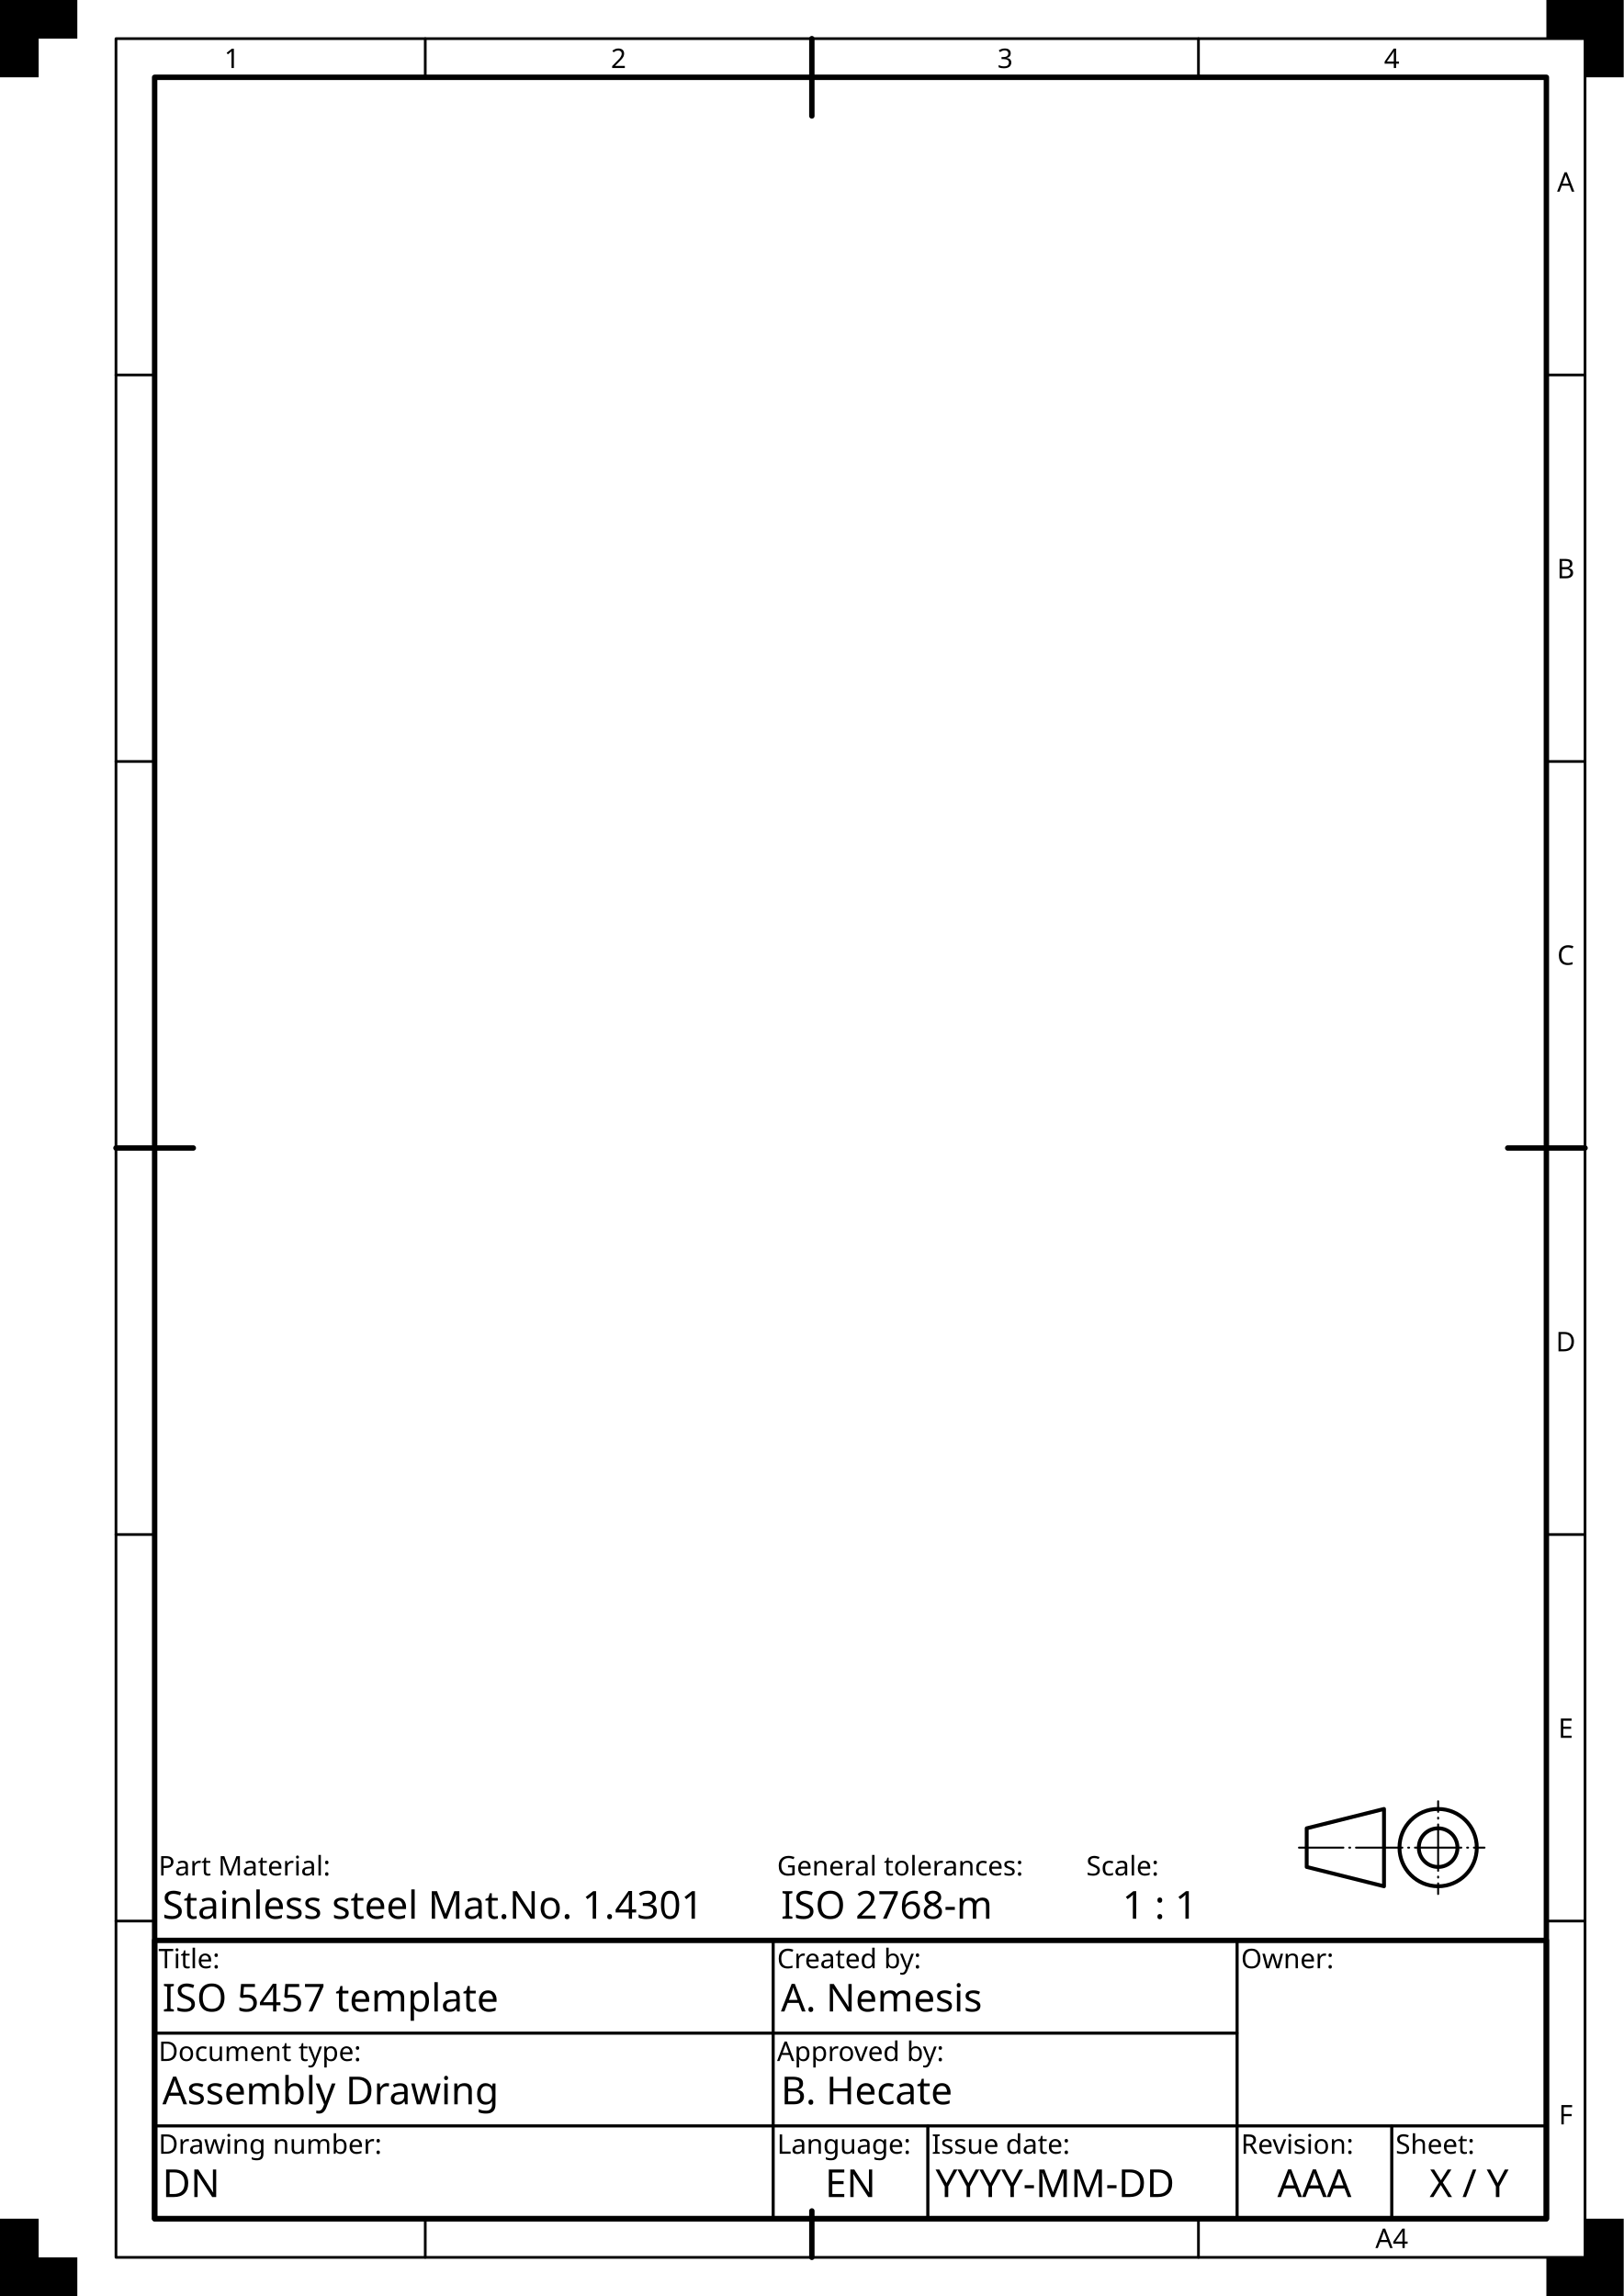
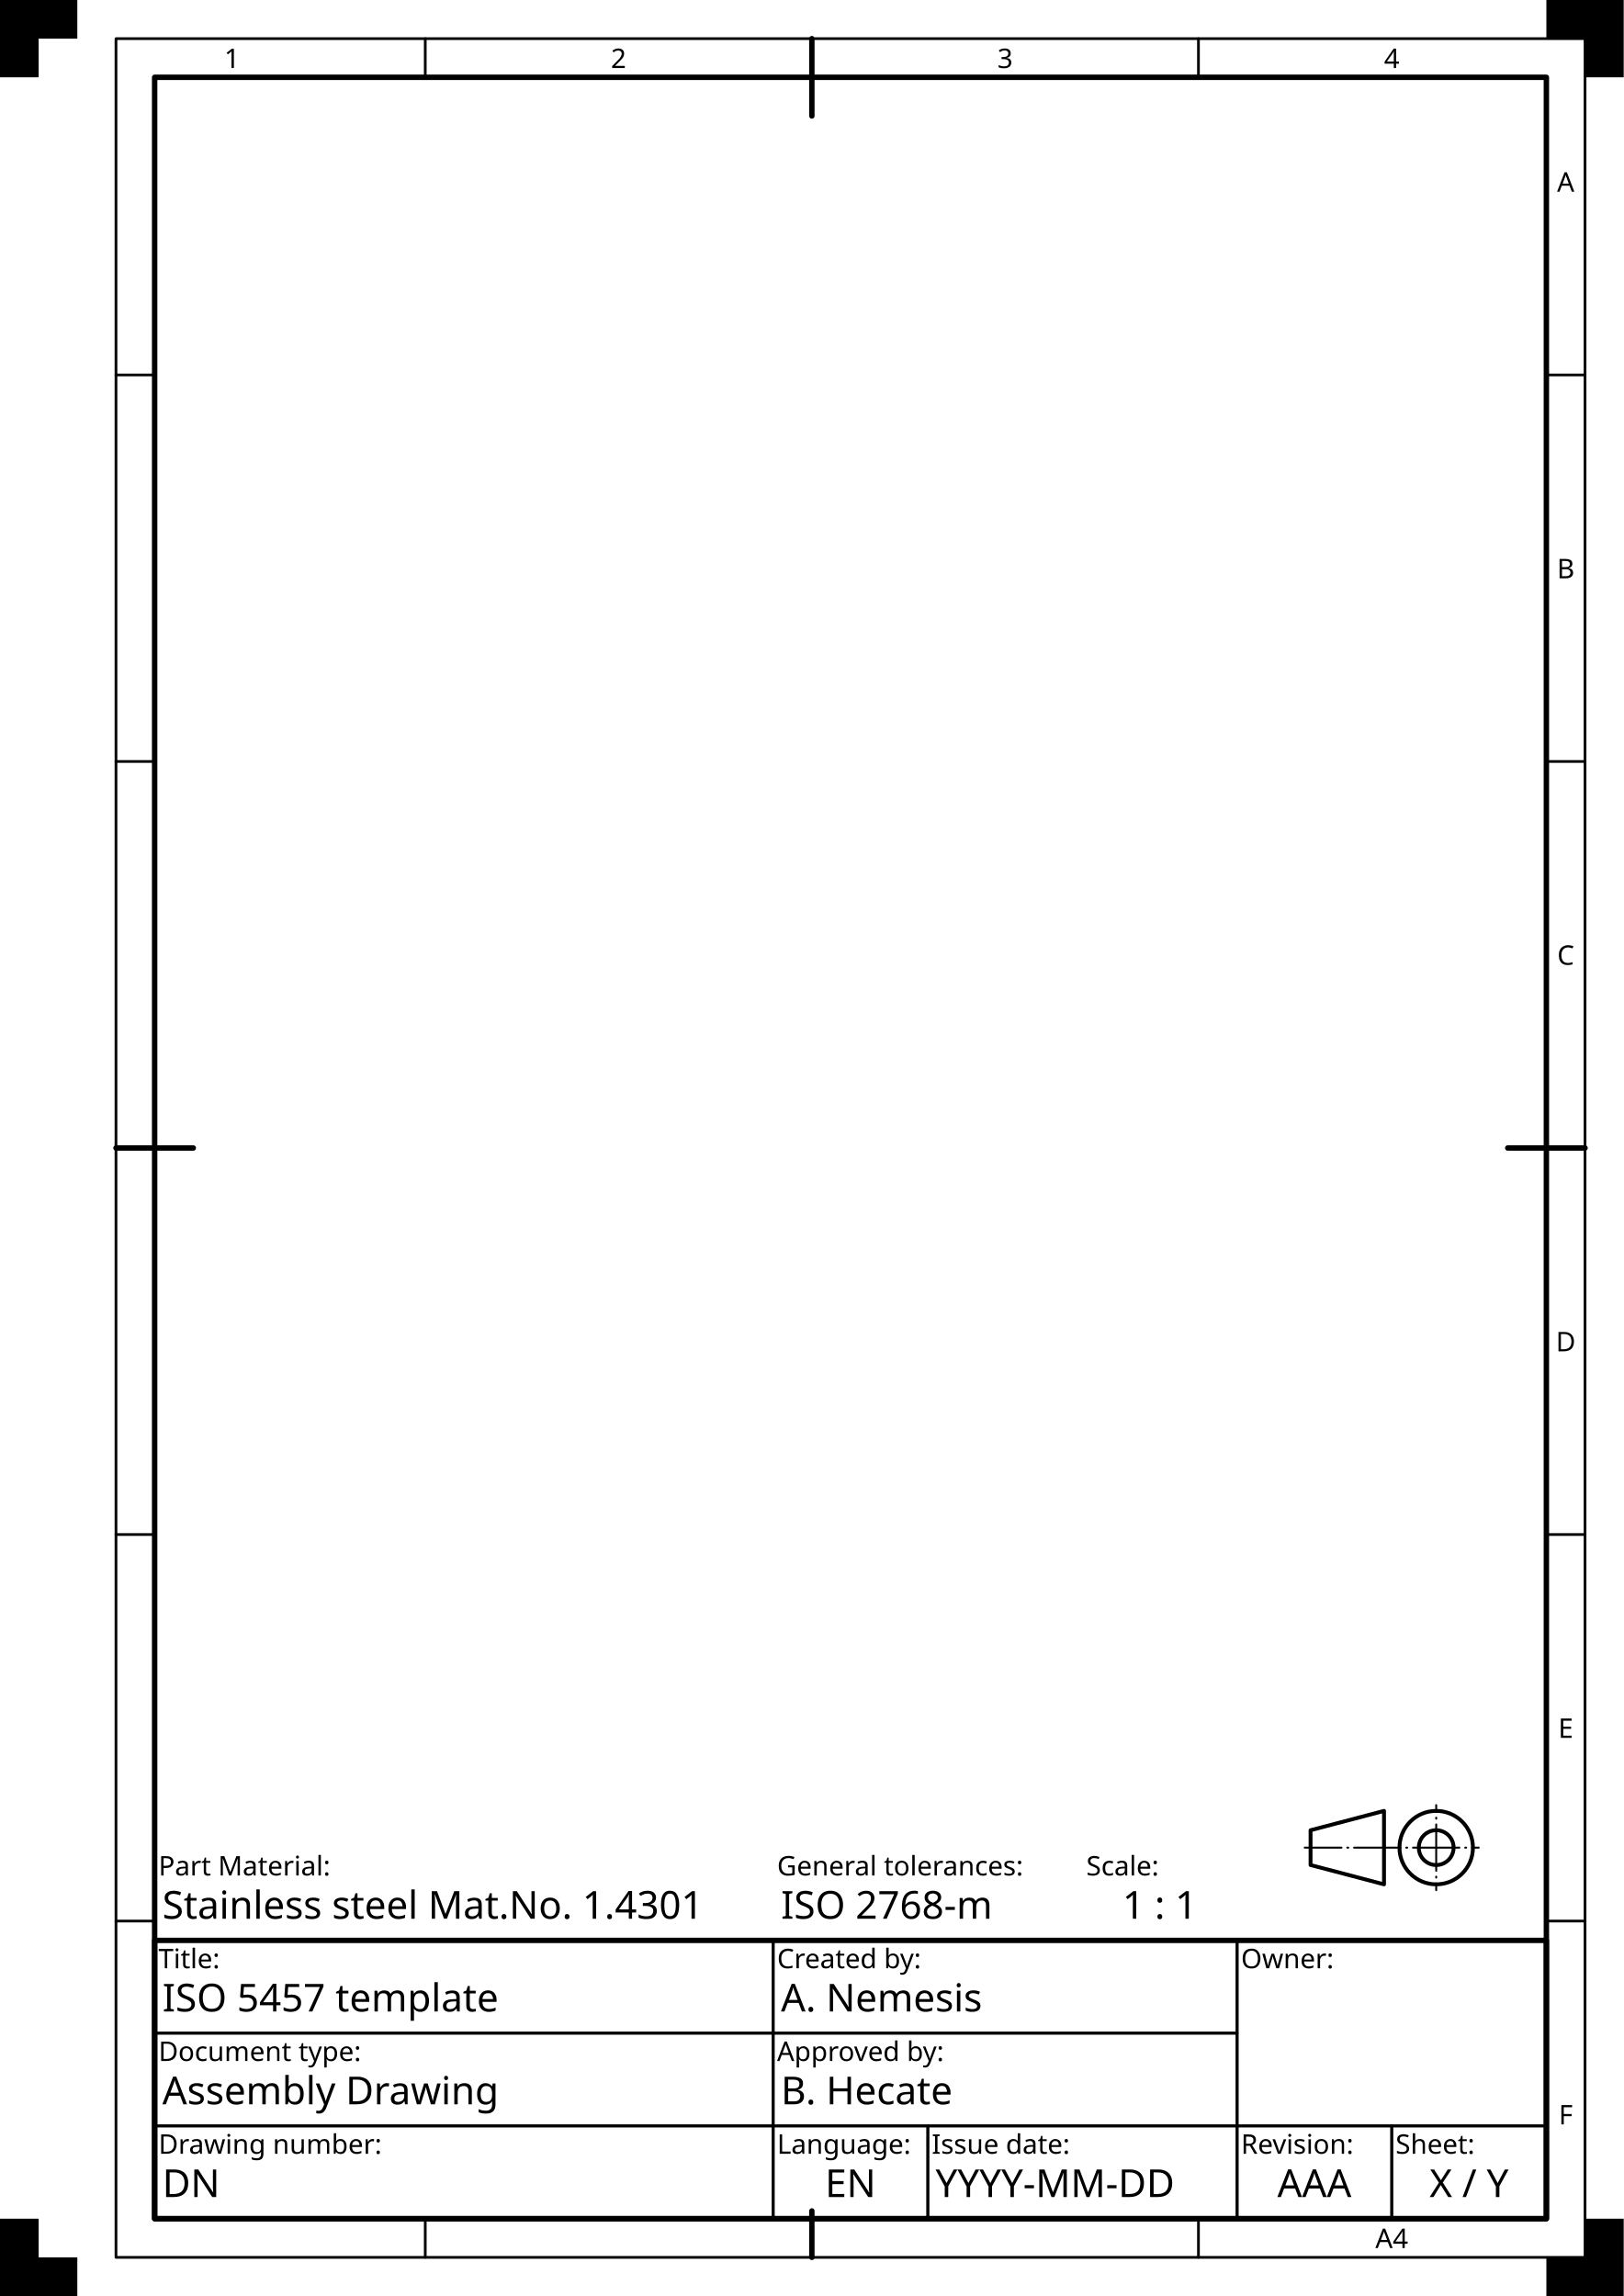
<svg xmlns="http://www.w3.org/2000/svg" xmlns:ns1="https://www.freecadweb.org/wiki/index.php?title=Svg_Namespace" width="210mm" height="297mm" viewBox="0 0 210 297" version="1.1">
  <rect id="drawing_space_frame" x="20" y="10" width="180" height="277" style="fill:none;stroke:#000000;stroke-width:0.7;stroke-linecap:round;stroke-linejoin:round" />
  <g id="centring_marks" style="fill:none;stroke:#000000;stroke-width:0.7;stroke-linecap:round">
    <path id="top_centring" d="m 105,5 v 10" />
    <path id="right_centring" d="m 205,148.5 h -10" />
    <path id="bottom_centring" d="m 105,292 v -6" />
    <path id="left_centring" d="m 15,148.5 h 10" />
  </g>
  <g id="grid_reference_system">
    <g id="grid_reference_borders" style="fill:none;stroke:#000000;stroke-width:0.35;stroke-linecap:round;stroke-linejoin:round">
      <rect id="grid_reference_border" x="15" y="5" width="190" height="287" />
      <path id="upper_border_1" d="m 55,5 v 5" />
      <path id="upper_border_3" d="m 155,5 v 5" />
      <path id="right_border_1" d="m 205,48.5 h -5" />
      <path id="right_border_2" d="m 205,98.5 h -5" />
      <path id="right_border_4" d="m 205,198.5 h -5" />
      <path id="right_border_5" d="m 205,248.5 h -5" />
      <path id="lower_border_1" d="m 55,292 v -5" />
      <path id="lower_border_3" d="m 155,292 v -5" />
      <path id="left_border_1" d="m 15,48.5 h 5" />
      <path id="left_border_2" d="m 15,98.5 h 5" />
      <path id="left_border_4" d="m 15,198.5 h 5" />
      <path id="left_border_5" d="m 15,248.5 h 5" />
    </g>
    <g id="grid_reference_markers" style="font-size:3.5px;font-family:osifont;text-align:center;text-anchor:middle;fill:#000000;stroke:none">
      <text id="upper_marker_1" x="30" y="8.8">1</text>
      <text id="upper_marker_2" x="80" y="8.8">2</text>
      <text id="upper_marker_3" x="130" y="8.8">3</text>
      <text id="upper_marker_4" x="180" y="8.8">4</text>
      <text id="right_marker_1" x="202.5" y="24.8">A</text>
      <text id="right_marker_2" x="202.5" y="74.8">B</text>
      <text id="right_marker_3" x="202.5" y="124.8">C</text>
      <text id="right_marker_4" x="202.5" y="174.8">D</text>
      <text id="right_marker_5" x="202.5" y="224.8">E</text>
      <text id="right_marker_6" x="202.5" y="274.8">F</text>
      <text id="lower_marker_4" x="180" y="290.8">A4</text>
    </g>
  </g>
  <g id="trimming_marks" style="fill:#000000;stroke:none">
    <path id="top_left_trimming" d="m 0,0 h 10 v 5 h -5 v 5 h -5 z" />
    <path id="top_right_trimming" d="m 210,0 h -10 v 5 h 5 v 5 h 5 z" />
    <path id="bottom_right_trimming" d="m 210,297 h -10 v -5 h 5 v -5 h 5 z" />
    <path id="bottom_left_trimming" d="m 0,297 h 10 v -5 h -5 v -5 h -5 z" />
  </g>
  <g id="title_block_borders" style="fill:none;stroke:#000000;stroke-width:0.35;stroke-linecap:round;stroke-linejoin:round">
    <rect id="title_block_frame" x="20" y="251" width="180" height="36" style="stroke-width:0.7" />
    <rect id="legal_owner_border" x="160" y="251" width="40" height="24" />
    <rect id="identification_number_border" x="20" y="275" width="80" height="12" />
    <rect id="revision_index_border" x="160" y="275" width="20" height="12" />
    <rect id="date_of_issue_border" x="120" y="275" width="40" height="12" />
    <rect id="sheet_number_border" x="180" y="275" width="20" height="12" />
    <rect id="language_code_border" x="100" y="275" width="20" height="12" />
    <rect id="title_border" x="20" y="251" width="80" height="12" />
    <rect id="approval_person_border" x="100" y="263" width="60" height="12" />
    <rect id="creator_border" x="100" y="251" width="60" height="12" />
    <rect id="document_type_border" x="20" y="263" width="80" height="12" />
  </g>
  <g id="title_block_labels" style="font-size:3.5px;font-family:osifont;text-anchor:start;fill:#000000;stroke:none">
    <text id="legal_owner label" x="160.5" y="254.6">Owner:</text>
    <text id="identification_number_label" x="20.5" y="278.6">Drawing number:</text>
    <text id="revision_index_label" x="160.5" y="278.6">Revision:</text>
    <text id="date_of_issue_label" x="120.5" y="278.6">Issue date:</text>
    <text id="sheet_number_label" x="180.5" y="278.6">Sheet:</text>
    <text id="language_code_label" x="100.5" y="278.6">Language:</text>
    <text id="title_label" x="20.5" y="254.6">Title:</text>
    <text id="approval_person_label" x="100.5" y="266.6">Approved by:</text>
    <text id="creator_label" x="100.5" y="254.6">Created by:</text>
    <text id="document_type_label" x="20.5" y="266.6">Document type:</text>
    <text id="sheet_scale_label" x="140.5" y="242.6">Scale:</text>
    <text id="general_tolerances_label" x="100.5" y="242.6">General tolerances:</text>
    <text id="part_material_label" x="20.5" y="242.6">Part Material:</text>
  </g>
  <g id="title_block_data_fields" style="font-size:5px;font-family:osifont;text-anchor:start;fill:#000000;stroke:none">
    <text id="legal_owner_1_data_field" x="180" y="260.1" ns1:editable="legal_owner_1" ns1:autofill="organization" style="font-size:3.5px;text-align:center;text-anchor:middle">
      <tspan />
    </text>
    <text id="legal_owner_2_data_field" x="180" y="264.1" ns1:editable="legal_owner_2" style="font-size:3.5px;text-align:center;text-anchor:middle">
      <tspan />
    </text>
    <text id="legal_owner_3_data_field" x="180" y="268.1" ns1:editable="legal_owner_3" style="font-size:3.5px;text-align:center;text-anchor:middle">
      <tspan />
    </text>
    <text id="legal_owner_4_data_field" x="180" y="272.1" ns1:editable="legal_owner_4" style="font-size:3.5px;text-align:center;text-anchor:middle">
      <tspan />
    </text>
    <text id="identification_number_data_field" x="21" y="284.2" ns1:editable="identification_number">
      <tspan>DN</tspan>
    </text>
    <text id="revision_index_data_field" x="170" y="284.2" ns1:editable="revision_index" style="text-align:center;text-anchor:middle">
      <tspan>AAA</tspan>
    </text>
    <text id="date_of_issue_data_field" x="121" y="284.2" ns1:editable="date_of_issue" ns1:autofill="date">
      <tspan>YYYY-MM-DD</tspan>
    </text>
    <text id="sheet_number_data_field" x="190" y="284.2" ns1:editable="sheet_number" ns1:autofill="sheet" style="text-align:center;text-anchor:middle">
      <tspan>X / Y</tspan>
    </text>
    <text id="language_code_data_field" x="110" y="284.2" ns1:editable="language_code" style="text-align:center;text-anchor:middle">
      <tspan>EN</tspan>
    </text>
    <text id="title_data_field" x="21" y="260.2" ns1:editable="title" ns1:autofill="title">
      <tspan>ISO 5457 template</tspan>
    </text>
    <text id="approval_person_data_field" x="101" y="272.2" ns1:editable="approval_person">
      <tspan>B. Hecate</tspan>
    </text>
    <text id="creator_data_field" x="101" y="260.2" ns1:editable="creator" ns1:autofill="author">
      <tspan>A. Nemesis</tspan>
    </text>
    <text id="document_type_data_field" x="21" y="272.2" ns1:editable="document_type">
      <tspan>Assembly Drawing</tspan>
    </text>
    <text id="sheet_scale_data_field" x="150" y="248.2" ns1:editable="sheet_scale" ns1:autofill="scale" style="text-align:center;text-anchor:middle">
      <tspan>1 : 1</tspan>
    </text>
    <text id="general_tolerances_data_field" x="101" y="248.2" ns1:editable="general_tolerances">
      <tspan>ISO 2768-m</tspan>
    </text>
    <text id="part_material_data_field" x="21" y="248.2" ns1:editable="part_material">
      <tspan>Stainless steel Mat.No. 1.4301</tspan>
    </text>
  </g>
  <g id="extras_outlines" style="fill:none;stroke:#000000;stroke-width:0.5;stroke-linecap:round;stroke-linejoin:round">
-     <path id="first_angle_trapezoid" d="m 179,234 -10,2.5 v 5 l 10,2.5 z" />
-     <circle id="first_angle_inner circle" cx="186" cy="239" r="2.5" />
-     <circle id="first_angle_outer circle" cx="186" cy="239" r="5" />
+     <path id="first_angle_trapezoid" d="m 179,234.25 -9.5,2.5 v 4.5 l 9.5,2.5 z" />
+     <circle id="first_angle_inner_circle" cx="185.75" cy="239" r="2.25" />
+     <circle id="first_angle_outer_circle" cx="185.75" cy="239" r="4.75" />
  </g>
  <g id="extras_centre_lines" style="fill:none;stroke:#000000;stroke-width:0.25;stroke-linecap:round;stroke-linejoin:round;stroke-dasharray:6, 0.75, 0.125, 0.75">
-     <path id="first_angle_horizontal" d="m 168,239 h 24" style="stroke-dashoffset:0.25" />
-     <path id="first_angle_vertical" d="m 186,245 v -12" style="stroke-dashoffset:4.625" />
+     <path id="first_angle_horizontal" d="m 168.75,239 h 22.5" style="stroke-dashoffset:1.25" />
+     <path id="first_angle_vertical" d="m 185.75,244.5 v -11" style="stroke-dashoffset:5.125" />
  </g>
</svg>
